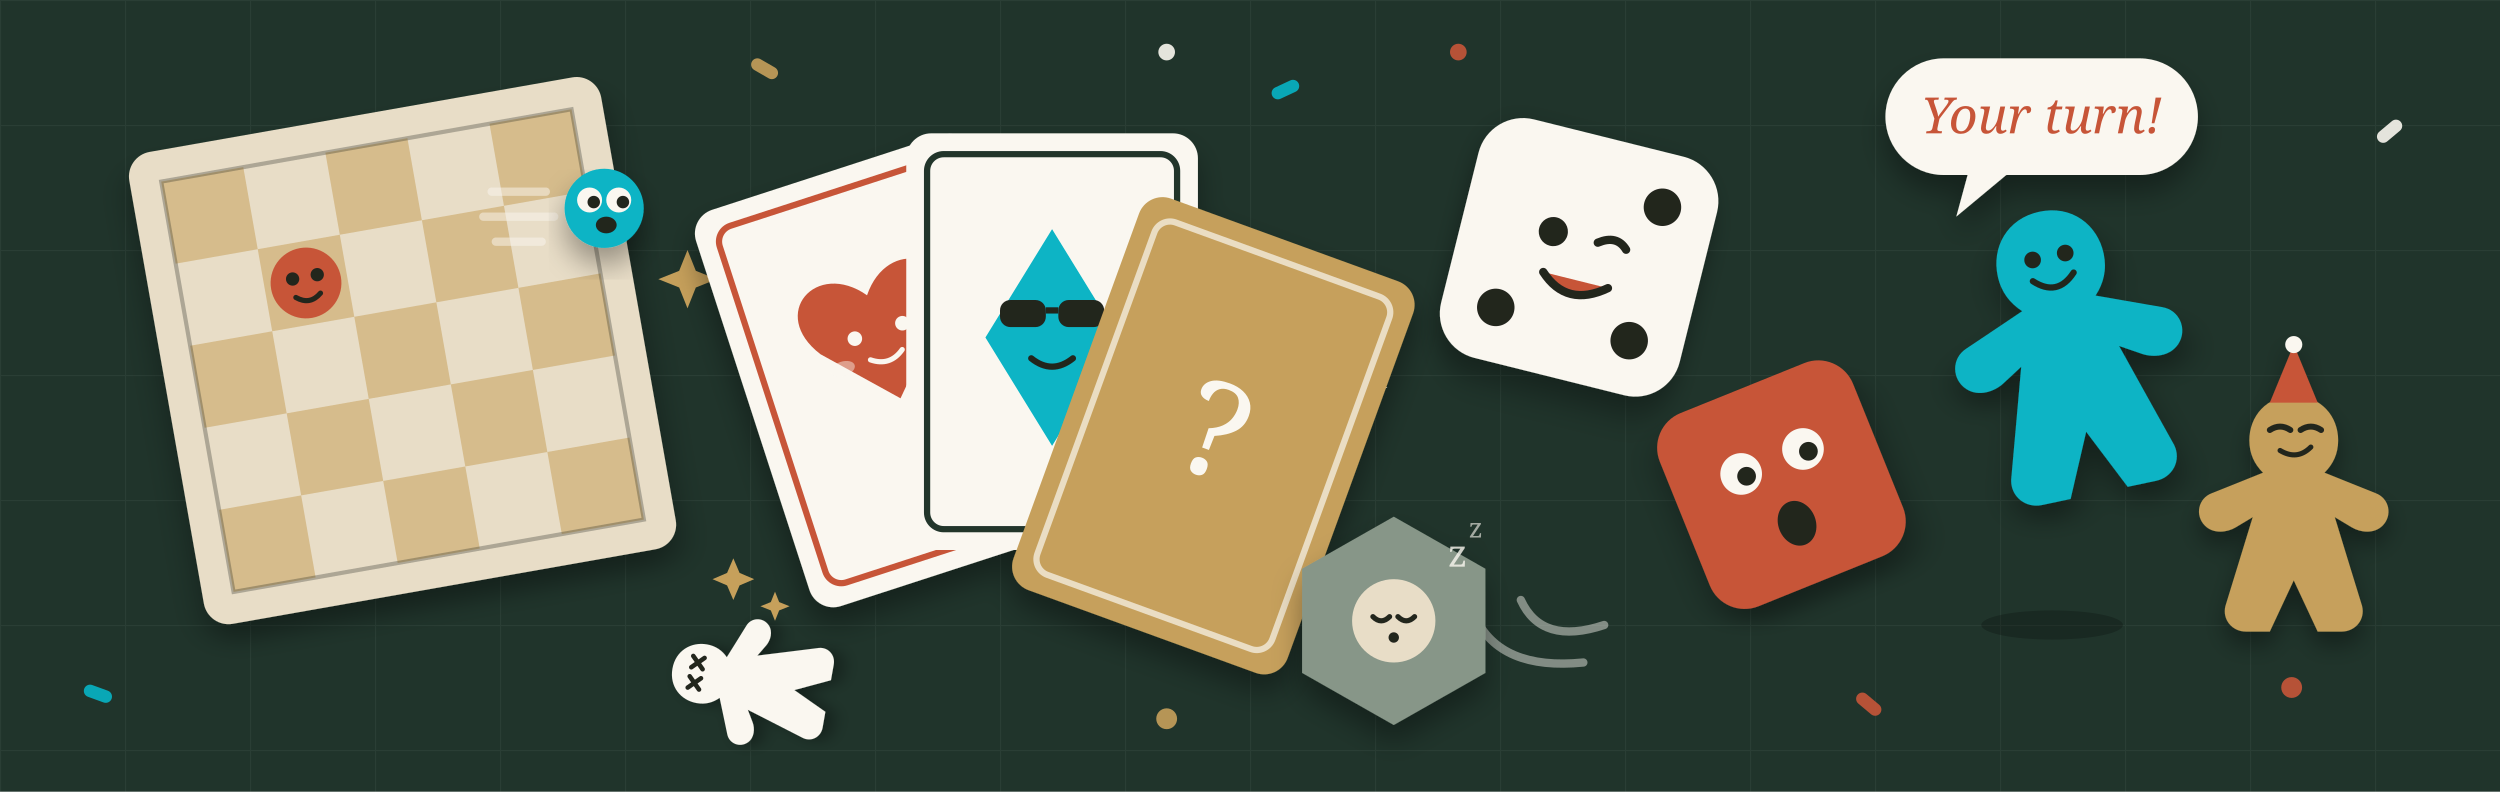
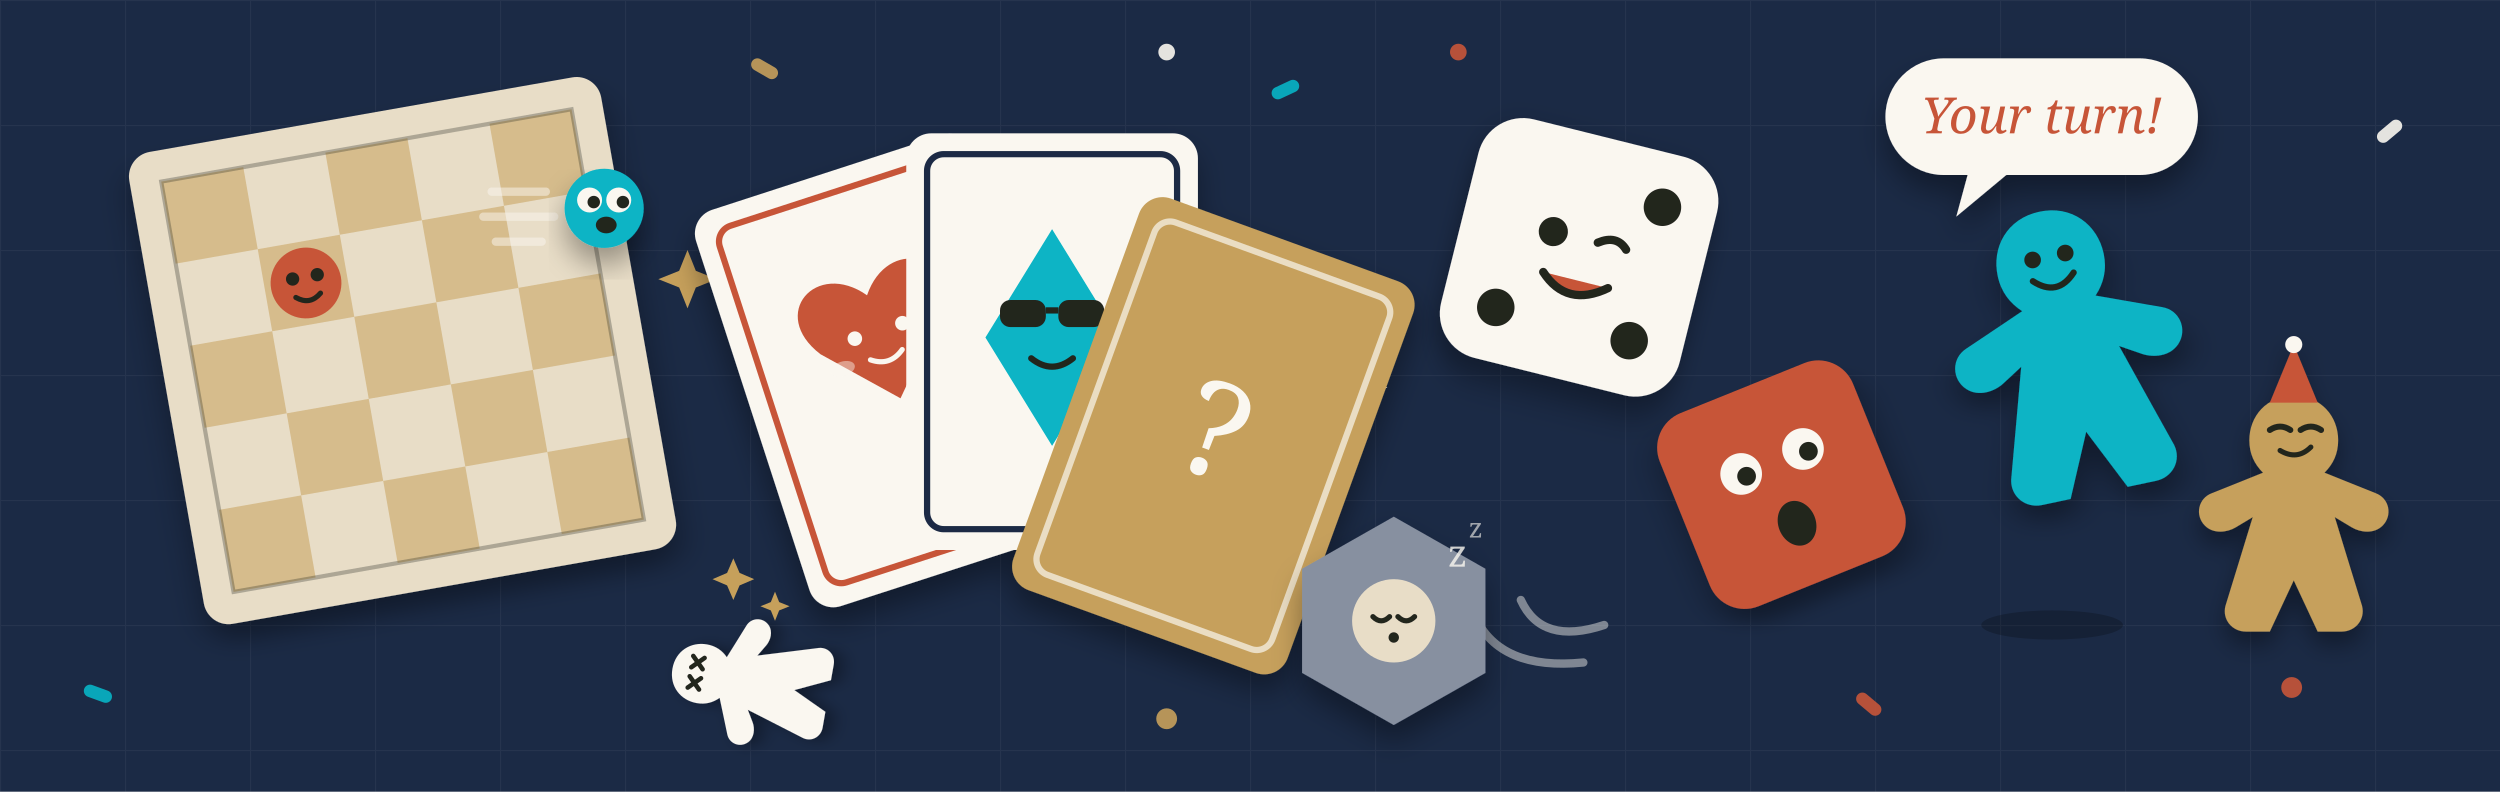
<svg xmlns="http://www.w3.org/2000/svg" viewBox="0 0 1200 380" role="img" aria-label="Playful illustration of board game pieces with faces: a jumping meeple, a winking die, cheeky cards and a game board">
  <defs>
    <pattern id="grid" width="60" height="60" patternUnits="userSpaceOnUse">
      <path d="M60 0H0V60" fill="none" stroke="#ffffff" stroke-opacity="0.05" stroke-width="1" />
    </pattern>
    <filter id="sh" x="-20%" y="-20%" width="140%" height="160%">
      <feDropShadow dx="0" dy="8" stdDeviation="7" flood-color="#000" flood-opacity="0.35" />
    </filter>
    <path id="meeple" d="M50 0c16 0 26 12 26 26 0 8-3 14-8 19l30 12c8 3 10 13 4 19-5 5-13 4-18 1l-10-6 16 52c2 8-4 15-12 15H64l-14-30-14 30H22c-8 0-14-7-12-15l16-52-10 6c-5 3-13 4-18-1-6-6-4-16 4-19l30-12c-5-5-8-11-8-19C24 12 34 0 50 0z" />
  </defs>
-   <rect width="1200" height="380" fill="#20342b" />
+   <rect width="1200" height="380" fill="#1b2a45" />
  <rect width="1200" height="380" fill="url(#grid)" />
  <g opacity="0.9">
    <rect x="360" y="30" width="14" height="6" rx="3" fill="#c6a05b" transform="rotate(30 367 33)" />
    <rect x="610" y="40" width="14" height="6" rx="3" fill="#07b4c5" transform="rotate(-25 617 43)" />
    <rect x="890" y="335" width="14" height="6" rx="3" fill="#c75539" transform="rotate(40 897 338)" />
    <rect x="1140" y="60" width="14" height="6" rx="3" fill="#faf7f0" transform="rotate(-40 1147 63)" />
    <rect x="40" y="330" width="14" height="6" rx="3" fill="#07b4c5" transform="rotate(20 47 333)" />
    <circle cx="560" cy="345" r="5" fill="#c6a05b" />
    <circle cx="1100" cy="330" r="5" fill="#c75539" />
    <circle cx="560" cy="25" r="4" fill="#faf7f0" />
    <circle cx="700" cy="25" r="4" fill="#c75539" />
  </g>
  <g fill="#c6a05b">
    <path d="M1010 40l5 14 14 5-14 5-5 14-5-14-14-5 14-5z" />
    <path d="M330 120l4 10 10 4-10 4-4 10-4-10-10-4 10-4z" />
    <path d="M655 175l3 8 8 3-8 3-3 8-3-8-8-3 8-3z" fill="#faf7f0" />
  </g>
  <g transform="translate(60 75) rotate(-10)" filter="url(#sh)">
    <rect width="230" height="230" rx="12" fill="#e8ddc7" />
    <g fill="#c6a05b" fill-opacity="0.55">
      <rect x="15" y="15" width="40" height="40" />
      <rect x="95" y="15" width="40" height="40" />
      <rect x="175" y="15" width="40" height="40" />
      <rect x="55" y="55" width="40" height="40" />
      <rect x="135" y="55" width="40" height="40" />
      <rect x="15" y="95" width="40" height="40" />
      <rect x="95" y="95" width="40" height="40" />
      <rect x="175" y="95" width="40" height="40" />
      <rect x="55" y="135" width="40" height="40" />
      <rect x="135" y="135" width="40" height="40" />
      <rect x="15" y="175" width="40" height="40" />
      <rect x="95" y="175" width="40" height="40" />
      <rect x="175" y="175" width="40" height="40" />
    </g>
    <rect x="15" y="15" width="200" height="200" fill="none" stroke="#24251f" stroke-opacity="0.3" stroke-width="2" />
    <g transform="translate(75 75)">
      <circle r="17" fill="#c75539" />
      <circle cx="-6" cy="-3" r="3.2" fill="#24251f" />
      <circle cx="6" cy="-3" r="3.2" fill="#24251f" />
      <path d="M-6 6q6 5 12 0" stroke="#24251f" stroke-width="2.5" fill="none" stroke-linecap="round" />
    </g>
  </g>
  <g>
    <path d="M262 92h-26M266 104h-34M260 116h-22" stroke="#faf7f0" stroke-opacity="0.5" stroke-width="4" stroke-linecap="round" />
    <g transform="translate(290 100)" filter="url(#sh)">
      <circle r="19" fill="#07b4c5" />
      <circle cx="-7" cy="-4" r="6" fill="#faf7f0" />
      <circle cx="7" cy="-4" r="6" fill="#faf7f0" />
      <circle cx="-5" cy="-3" r="3" fill="#24251f" />
      <circle cx="9" cy="-3" r="3" fill="#24251f" />
      <ellipse cx="1" cy="8" rx="5" ry="4" fill="#24251f" />
    </g>
  </g>
  <g transform="translate(395 72)" filter="url(#sh)">
    <g transform="rotate(-18 70 220)">
      <rect width="140" height="200" rx="12" fill="#faf7f0" />
      <rect x="10" y="10" width="120" height="180" rx="8" fill="none" stroke="#c75539" stroke-width="3" />
      <path d="M70 62c-18-24-48-6-30 20l30 32 30-32c18-26-12-44-30-20z" fill="#c75539" />
      <circle cx="58" cy="80" r="3.5" fill="#faf7f0" />
      <circle cx="82" cy="80" r="3.5" fill="#faf7f0" />
      <path d="M62 92q8 6 16 0" stroke="#faf7f0" stroke-width="2.5" fill="none" stroke-linecap="round" />
      <ellipse cx="48" cy="92" rx="6" ry="3.5" fill="#faf7f0" opacity="0.45" />
      <ellipse cx="92" cy="92" rx="6" ry="3.5" fill="#faf7f0" opacity="0.45" />
    </g>
    <g transform="rotate(0 70 220) translate(40 -8)">
      <rect width="140" height="200" rx="12" fill="#faf7f0" />
-       <rect x="10" y="10" width="120" height="180" rx="8" fill="none" stroke="#20342b" stroke-width="3" />
+       <rect x="10" y="10" width="120" height="180" rx="8" fill="none" stroke="#1b2a45" stroke-width="3" />
      <path d="M70 46l32 52-32 52-32-52z" fill="#07b4c5" />
      <rect x="45" y="80" width="22" height="13" rx="5" fill="#24251f" />
      <rect x="73" y="80" width="22" height="13" rx="5" fill="#24251f" />
      <path d="M67 85h6" stroke="#24251f" stroke-width="3" />
      <path d="M60 108q10 8 20 0" stroke="#24251f" stroke-width="3" fill="none" stroke-linecap="round" />
    </g>
    <g transform="rotate(20 70 220) translate(82 2)">
      <rect width="140" height="200" rx="12" fill="#c6a05b" />
      <rect x="10" y="10" width="120" height="180" rx="8" fill="none" stroke="#faf7f0" stroke-opacity="0.7" stroke-width="3" />
      <text x="70" y="120" text-anchor="middle" font-family="Georgia, serif" font-size="64" fill="#faf7f0">?</text>
    </g>
  </g>
  <g transform="translate(715 52) rotate(14)" filter="url(#sh)">
    <rect width="118" height="118" rx="22" fill="#faf7f0" />
    <g fill="#24251f">
      <circle cx="26" cy="92" r="9" />
      <circle cx="92" cy="92" r="9" />
      <circle cx="92" cy="26" r="9" />
    </g>
    <circle cx="44" cy="50" r="7" fill="#24251f" />
    <path d="M66 50q8-6 14 0" stroke="#24251f" stroke-width="4" fill="none" stroke-linecap="round" />
    <path d="M44 70q15 14 32 0" stroke="#24251f" stroke-width="4" fill="#c75539" stroke-linecap="round" />
  </g>
  <g>
    <path d="M770 300q-30 10-40-12M760 318q-40 4-52-22" stroke="#faf7f0" stroke-opacity="0.45" stroke-width="4" fill="none" stroke-linecap="round" />
    <g transform="translate(790 205) rotate(-22)" filter="url(#sh)">
      <rect width="100" height="100" rx="18" fill="#c75539" />
      <circle cx="34" cy="38" r="10" fill="#faf7f0" />
      <circle cx="66" cy="38" r="10" fill="#faf7f0" />
      <circle cx="36" cy="40" r="4.5" fill="#24251f" />
      <circle cx="68" cy="40" r="4.5" fill="#24251f" />
      <ellipse cx="50" cy="70" rx="9" ry="11" fill="#24251f" />
    </g>
  </g>
  <g transform="translate(905 28)" filter="url(#sh)">
    <rect width="150" height="56" rx="28" fill="#faf7f0" />
    <path d="M40 54l-6 22 24-20z" fill="#faf7f0" />
    <text x="75" y="36" text-anchor="middle" font-family="Georgia, serif" font-style="italic" font-size="24" fill="#c75539">Your turn!</text>
  </g>
  <g transform="translate(930 112) rotate(-12)" filter="url(#sh)">
    <use href="#meeple" fill="#07b4c5" />
    <circle cx="42" cy="22" r="4" fill="#24251f" />
    <circle cx="58" cy="22" r="4" fill="#24251f" />
    <path d="M40 32q10 10 20 0" stroke="#24251f" stroke-width="3" fill="none" stroke-linecap="round" />
  </g>
  <ellipse cx="985" cy="300" rx="34" ry="7" fill="#000" fill-opacity="0.22" />
  <g transform="translate(1060 190) scale(0.82)" filter="url(#sh)">
    <use href="#meeple" fill="#c6a05b" />
    <path d="M36 20q6-4 12 0M54 20q6-4 12 0" stroke="#24251f" stroke-width="3.5" fill="none" stroke-linecap="round" />
    <path d="M42 32q10 6 18-2" stroke="#24251f" stroke-width="3" fill="none" stroke-linecap="round" />
    <path d="M36 4l14-34 14 34z" fill="#c75539" />
    <circle cx="50" cy="-30" r="5" fill="#faf7f0" />
  </g>
  <g transform="translate(318 348) rotate(-80) scale(0.55)" filter="url(#sh)">
    <use href="#meeple" fill="#faf7f0" />
    <path d="M36 16l10 10M46 16l-10 10M54 16l10 10M64 16l-10 10" stroke="#24251f" stroke-width="4" stroke-linecap="round" />
  </g>
  <g fill="#c6a05b">
    <path d="M352 268l3 7 7 3-7 3-3 7-3-7-7-3 7-3z" />
    <path d="M372 284l2 5 5 2-5 2-2 5-2-5-5-2 5-2z" />
  </g>
  <g transform="translate(625 248)" filter="url(#sh)">
-     <path d="M44 0l44 25v50L44 100 0 75V25z" fill="#879688" />
+     <path d="M44 0l44 25v50L44 100 0 75V25z" fill="#8790a0" />
    <circle cx="44" cy="50" r="20" fill="#e8ddc7" />
    <path d="M34 48q4 4 8 0M46 48q4 4 8 0" stroke="#24251f" stroke-width="2.5" fill="none" stroke-linecap="round" />
    <circle cx="44" cy="58" r="2.5" fill="#24251f" />
    <text x="70" y="24" font-family="Georgia, serif" font-size="18" fill="#faf7f0" opacity="0.8">z</text>
    <text x="80" y="10" font-family="Georgia, serif" font-size="13" fill="#faf7f0" opacity="0.6">z</text>
  </g>
</svg>
